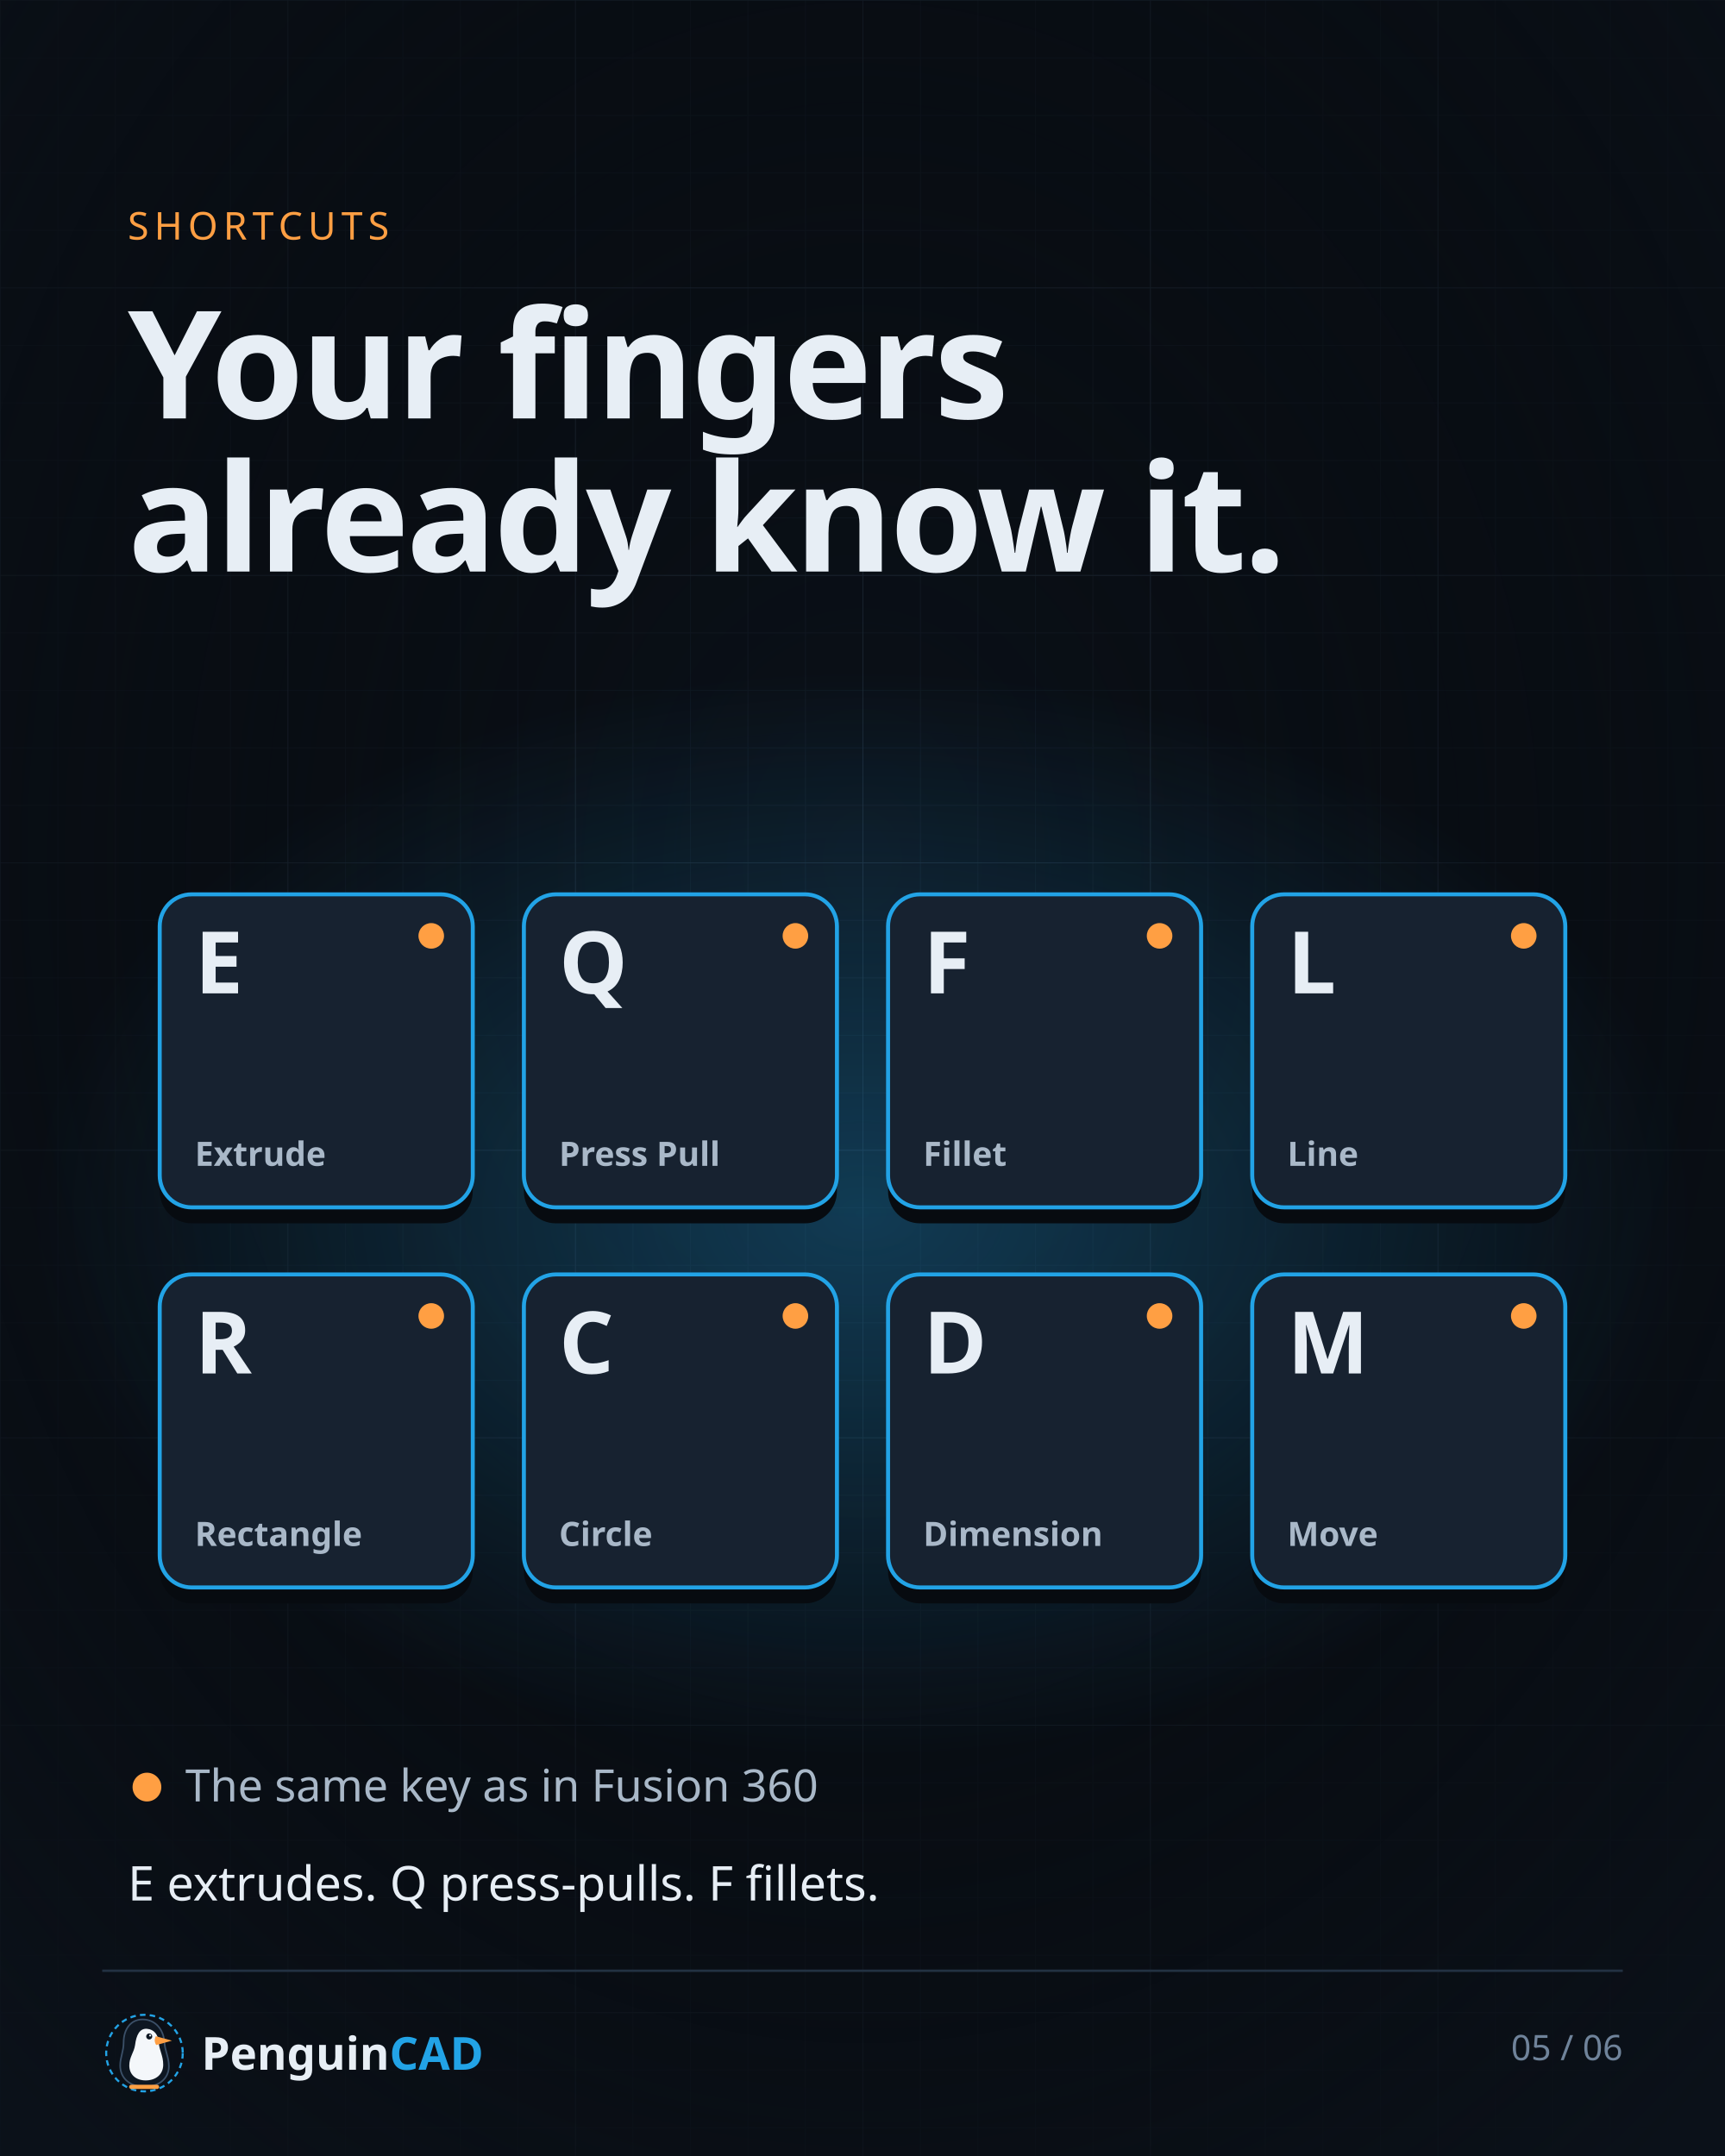
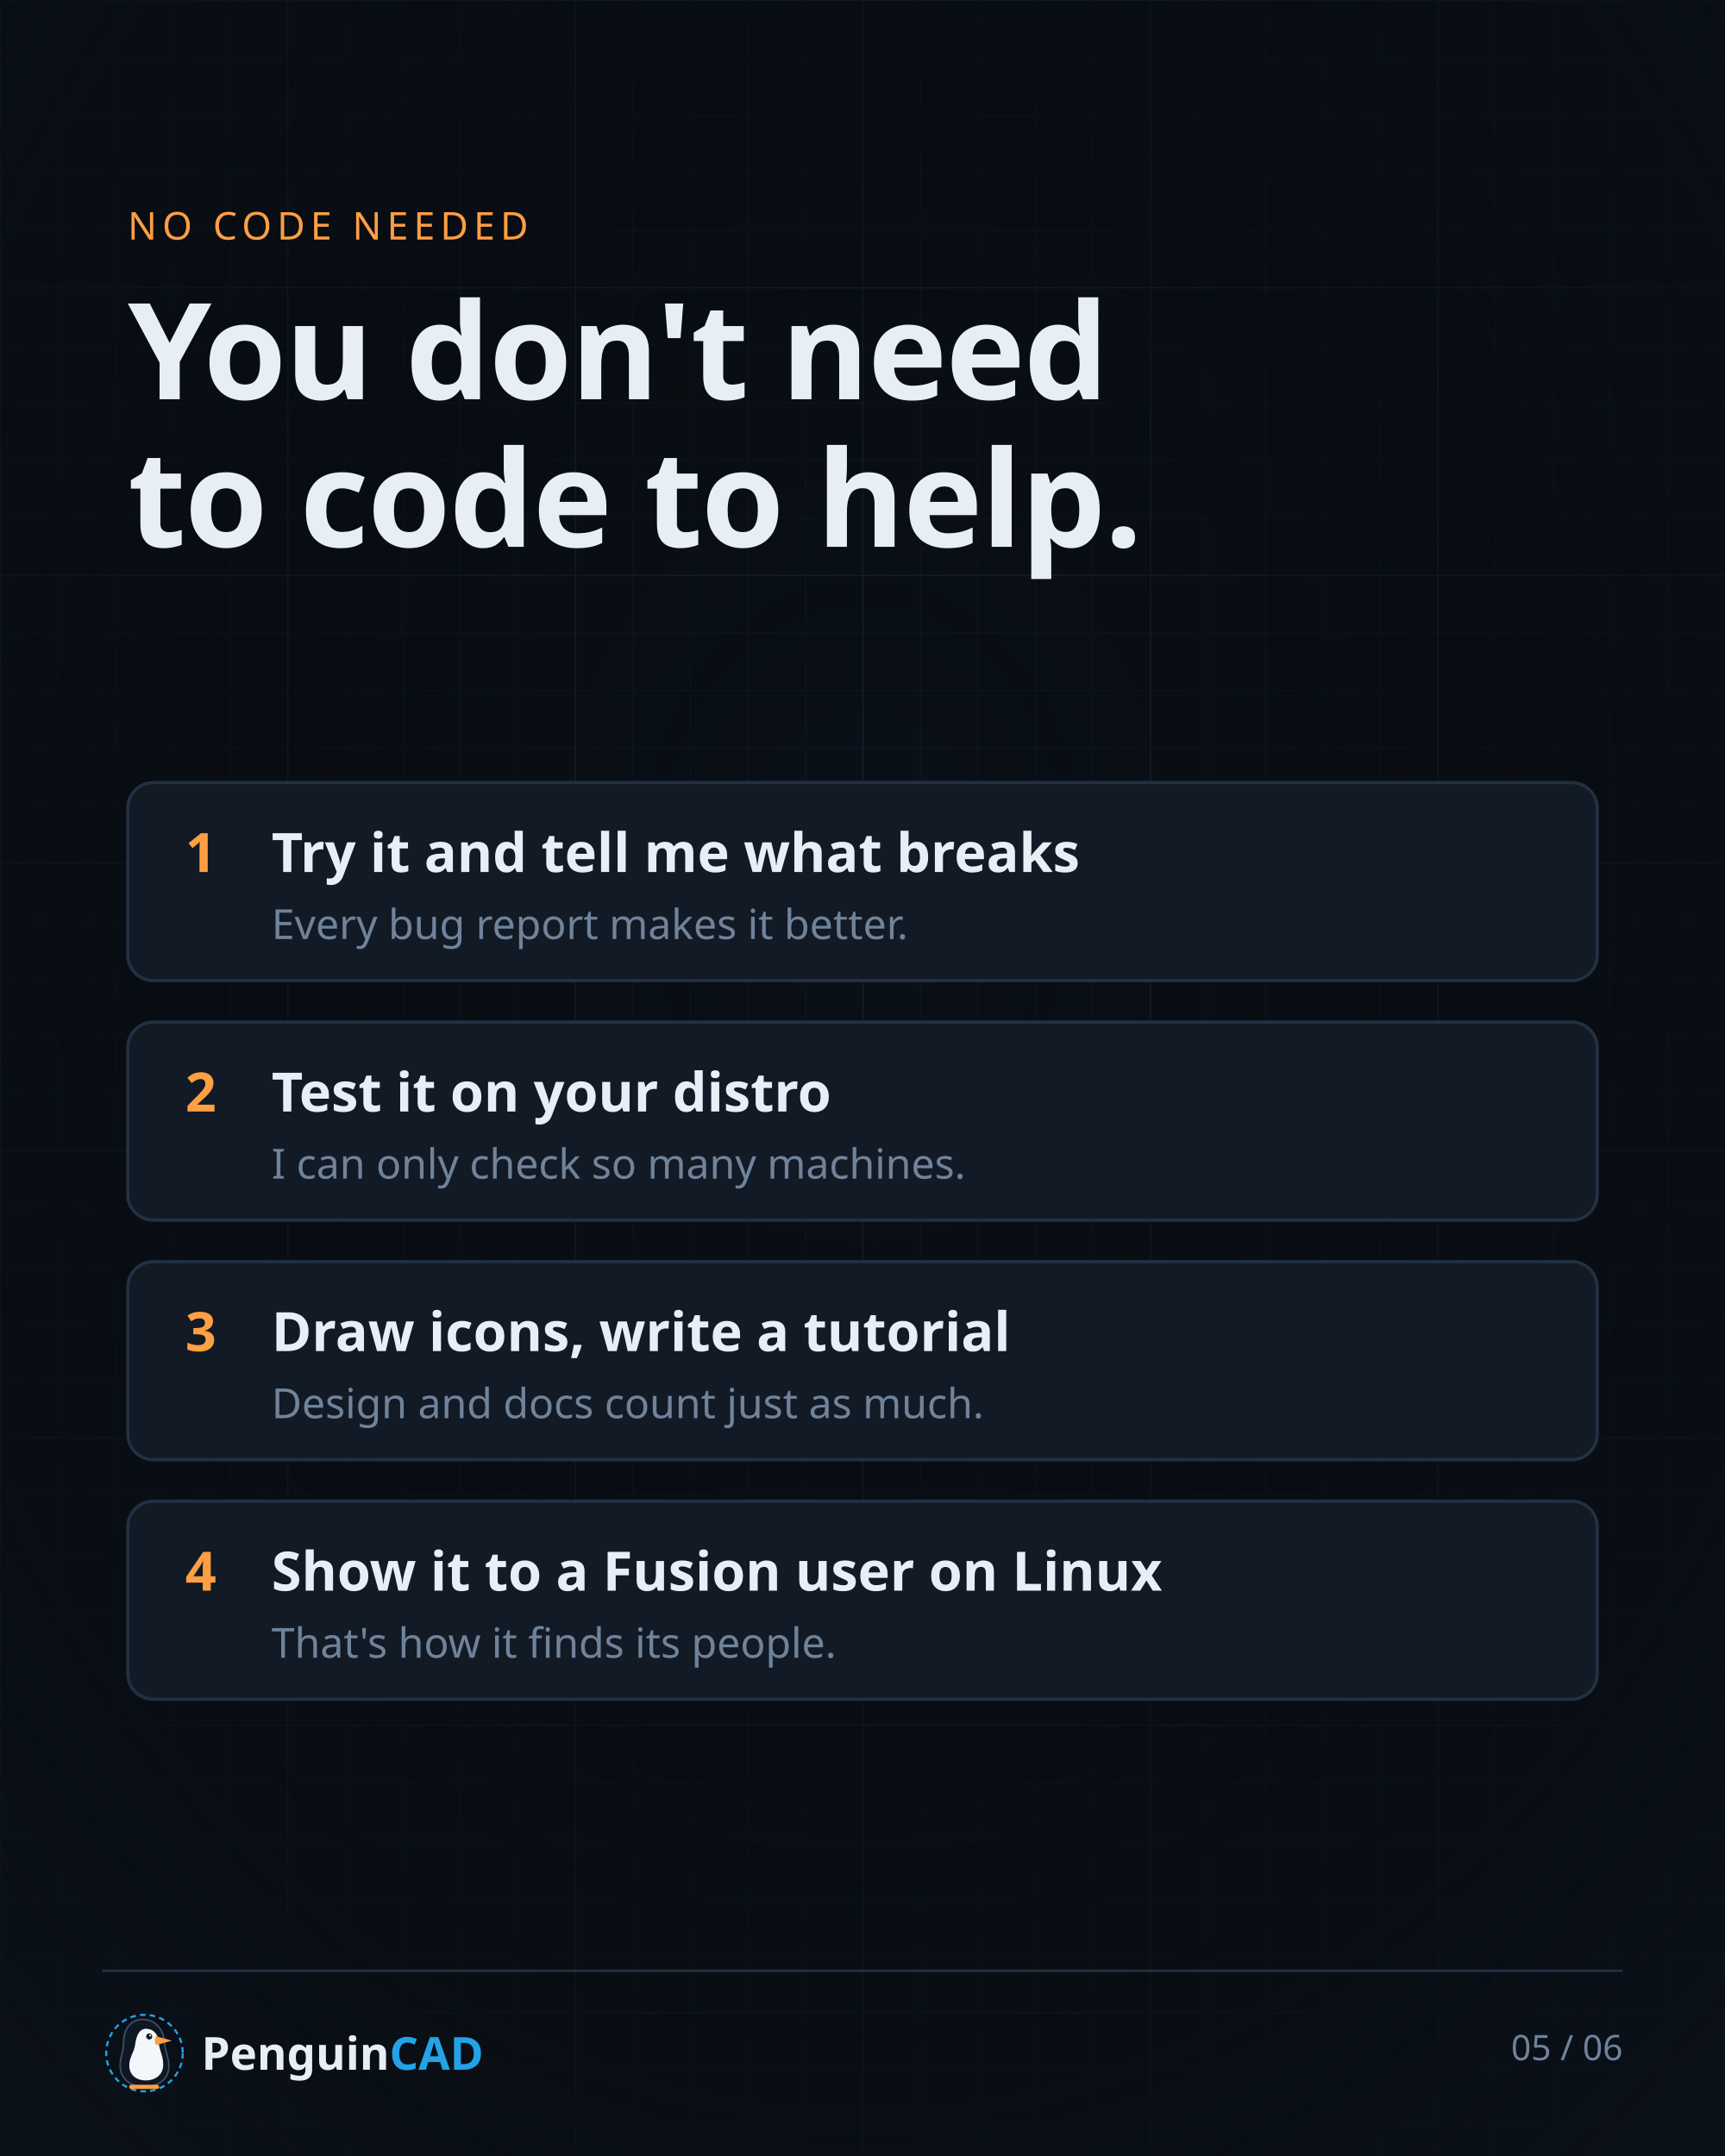
<svg xmlns="http://www.w3.org/2000/svg" width="1080" height="1350" viewBox="0 0 1080 1350">
  <defs>
    <pattern id="minor" width="36" height="36" patternUnits="userSpaceOnUse">
      <path d="M36 0H0V36" fill="none" stroke="#80aad2" stroke-opacity=".06" stroke-width="1" />
    </pattern>
    <pattern id="major" width="180" height="180" patternUnits="userSpaceOnUse">
      <path d="M180 0H0V180" fill="none" stroke="#80aad2" stroke-opacity=".11" stroke-width="1" />
    </pattern>
    <radialGradient id="fade" cx="50%" cy="40%" r="75%">
      <stop offset="0" stop-color="#000" stop-opacity="0" />
      <stop offset="1" stop-color="#0b1119" stop-opacity=".95" />
    </radialGradient>
    <radialGradient id="glow" cx="50%" cy="50%" r="50%">
      <stop offset="0" stop-color="#22a3e6" stop-opacity=".30" />
      <stop offset="1" stop-color="#22a3e6" stop-opacity="0" />
    </radialGradient>
    <radialGradient id="glowOrange" cx="50%" cy="50%" r="50%">
      <stop offset="0" stop-color="#ff9f43" stop-opacity=".22" />
      <stop offset="1" stop-color="#ff9f43" stop-opacity="0" />
    </radialGradient>
    <linearGradient id="top" x1="0" y1="0" x2="1" y2="1">
      <stop offset="0" stop-color="#eef3f7" />
      <stop offset="1" stop-color="#aebccb" />
    </linearGradient>
    <linearGradient id="side" x1="0" y1="0" x2="1" y2="0">
      <stop offset="0" stop-color="#4c5c6e" />
      <stop offset=".45" stop-color="#9aa9b8" />
      <stop offset=".7" stop-color="#7b8a9a" />
      <stop offset="1" stop-color="#3f4e5f" />
    </linearGradient>
    <linearGradient id="hole" x1="0" y1="0" x2="0" y2="1">
      <stop offset="0" stop-color="#0c131b" />
      <stop offset="1" stop-color="#2a3847" />
    </linearGradient>
    <marker id="arrow" viewBox="0 0 10 10" refX="9" refY="5" markerWidth="9" markerHeight="9" orient="auto-start-reverse">
      <path d="M0 1.5 10 5 0 8.5z" fill="#ff9f43" />
    </marker>
    <symbol id="penguin" viewBox="0 0 64 64">
      <circle cx="32" cy="33" r="29" fill="none" stroke="#22a3e6" stroke-width="1.6" stroke-dasharray="4.2 3.2" />
      <path d="M30.5 7.5c9.8 0 15.9 7.6 16.6 17.2.5 7 3.4 11.4 3.4 18.3 0 9.6-7.9 15.5-18.5 15.5S13.6 52.4 13.6 42.4c0-6.2 2.6-10.6 2.6-17.4C16.2 14.9 21.6 7.5 30.5 7.5z" fill="#0E1722" stroke="#3B5068" stroke-width="1.2" />
      <path d="M33.8 14.6c5.6.4 8.6 4.6 9 10.2.4 6.2 3.4 10 3.4 17 0 7.4-5.6 11.9-13.3 11.9-7.4 0-12.4-4.4-12.4-11.3 0-6.5 3.6-9.8 4.4-15.6.9-7.3 3.4-12.6 8.9-12.2z" fill="#F4F7FA" />
      <path d="M40.6 20.2 52.8 23.6 40.9 26.9c-1.4-2.2-1.5-4.4-.3-6.7z" fill="#FF9F43" />
      <circle cx="35.6" cy="20.4" r="2.3" fill="#0E1722" />
      <circle cx="36.3" cy="19.7" r=".75" fill="#F4F7FA" />
      <path d="M22 58.6h19.5" stroke="#FF9F43" stroke-width="3.2" stroke-linecap="round" />
    </symbol>
  </defs>
  <rect width="1080" height="1350" fill="#0b1119" />
  <rect width="1080" height="1350" fill="url(#minor)" />
  <rect width="1080" height="1350" fill="url(#major)" />
  <rect width="1080" height="1350" fill="url(#fade)" />
-   <ellipse cx="540" cy="760" rx="520" ry="340" fill="url(#glow)" />
-   <text x="80" y="150" font-size="24" style="font-family:'B612 Mono';letter-spacing:.14em" fill="#ff9f43" text-anchor="start">SHORTCUTS</text>
-   <text x="80" y="262.0" font-size="94" style="font-family:Archivo;font-stretch:125%;font-weight:800;letter-spacing:-.02em" fill="#e7eef5" text-anchor="start">Your fingers</text>
-   <text x="80" y="357.88" font-size="94" style="font-family:Archivo;font-stretch:125%;font-weight:800;letter-spacing:-.02em" fill="#e7eef5" text-anchor="start">already know it.</text>
-   <rect x="100.0" y="570" width="196" height="196" rx="20" fill="#070b10" />
-   <rect x="100.0" y="560" width="196" height="196" rx="20" fill="#172230" stroke="#22a3e6" stroke-width="2.5" />
-   <text x="122.0" y="622" font-size="54" style="font-family:Archivo;font-stretch:125%;font-weight:800" fill="#e7eef5" text-anchor="start">E</text>
-   <text x="122.0" y="730" font-size="21" style="font-family:Archivo;font-weight:600" fill="#a9b8c8" text-anchor="start">Extrude</text>
-   <circle cx="270.0" cy="586" r="8" fill="#ff9f43" />
-   <rect x="328.0" y="570" width="196" height="196" rx="20" fill="#070b10" />
-   <rect x="328.0" y="560" width="196" height="196" rx="20" fill="#172230" stroke="#22a3e6" stroke-width="2.5" />
-   <text x="350.0" y="622" font-size="54" style="font-family:Archivo;font-stretch:125%;font-weight:800" fill="#e7eef5" text-anchor="start">Q</text>
-   <text x="350.0" y="730" font-size="21" style="font-family:Archivo;font-weight:600" fill="#a9b8c8" text-anchor="start">Press Pull</text>
-   <circle cx="498.0" cy="586" r="8" fill="#ff9f43" />
-   <rect x="556.0" y="570" width="196" height="196" rx="20" fill="#070b10" />
-   <rect x="556.0" y="560" width="196" height="196" rx="20" fill="#172230" stroke="#22a3e6" stroke-width="2.5" />
-   <text x="578.0" y="622" font-size="54" style="font-family:Archivo;font-stretch:125%;font-weight:800" fill="#e7eef5" text-anchor="start">F</text>
-   <text x="578.0" y="730" font-size="21" style="font-family:Archivo;font-weight:600" fill="#a9b8c8" text-anchor="start">Fillet</text>
-   <circle cx="726.0" cy="586" r="8" fill="#ff9f43" />
-   <rect x="784.0" y="570" width="196" height="196" rx="20" fill="#070b10" />
-   <rect x="784.0" y="560" width="196" height="196" rx="20" fill="#172230" stroke="#22a3e6" stroke-width="2.5" />
-   <text x="806.0" y="622" font-size="54" style="font-family:Archivo;font-stretch:125%;font-weight:800" fill="#e7eef5" text-anchor="start">L</text>
-   <text x="806.0" y="730" font-size="21" style="font-family:Archivo;font-weight:600" fill="#a9b8c8" text-anchor="start">Line</text>
-   <circle cx="954.0" cy="586" r="8" fill="#ff9f43" />
-   <rect x="100.0" y="808" width="196" height="196" rx="20" fill="#070b10" />
-   <rect x="100.0" y="798" width="196" height="196" rx="20" fill="#172230" stroke="#22a3e6" stroke-width="2.5" />
-   <text x="122.0" y="860" font-size="54" style="font-family:Archivo;font-stretch:125%;font-weight:800" fill="#e7eef5" text-anchor="start">R</text>
-   <text x="122.0" y="968" font-size="21" style="font-family:Archivo;font-weight:600" fill="#a9b8c8" text-anchor="start">Rectangle</text>
-   <circle cx="270.0" cy="824" r="8" fill="#ff9f43" />
-   <rect x="328.0" y="808" width="196" height="196" rx="20" fill="#070b10" />
-   <rect x="328.0" y="798" width="196" height="196" rx="20" fill="#172230" stroke="#22a3e6" stroke-width="2.5" />
-   <text x="350.0" y="860" font-size="54" style="font-family:Archivo;font-stretch:125%;font-weight:800" fill="#e7eef5" text-anchor="start">C</text>
-   <text x="350.0" y="968" font-size="21" style="font-family:Archivo;font-weight:600" fill="#a9b8c8" text-anchor="start">Circle</text>
-   <circle cx="498.0" cy="824" r="8" fill="#ff9f43" />
-   <rect x="556.0" y="808" width="196" height="196" rx="20" fill="#070b10" />
-   <rect x="556.0" y="798" width="196" height="196" rx="20" fill="#172230" stroke="#22a3e6" stroke-width="2.5" />
-   <text x="578.0" y="860" font-size="54" style="font-family:Archivo;font-stretch:125%;font-weight:800" fill="#e7eef5" text-anchor="start">D</text>
-   <text x="578.0" y="968" font-size="21" style="font-family:Archivo;font-weight:600" fill="#a9b8c8" text-anchor="start">Dimension</text>
-   <circle cx="726.0" cy="824" r="8" fill="#ff9f43" />
-   <rect x="784.0" y="808" width="196" height="196" rx="20" fill="#070b10" />
-   <rect x="784.0" y="798" width="196" height="196" rx="20" fill="#172230" stroke="#22a3e6" stroke-width="2.5" />
-   <text x="806.0" y="860" font-size="54" style="font-family:Archivo;font-stretch:125%;font-weight:800" fill="#e7eef5" text-anchor="start">M</text>
-   <text x="806.0" y="968" font-size="21" style="font-family:Archivo;font-weight:600" fill="#a9b8c8" text-anchor="start">Move</text>
-   <circle cx="954.0" cy="824" r="8" fill="#ff9f43" />
-   <circle cx="92" cy="1119" r="9" fill="#ff9f43" />
-   <text x="116" y="1128" font-size="28" style="font-family:Archivo;font-weight:500" fill="#a9b8c8" text-anchor="start">The same key as in Fusion 360</text>
-   <text x="80" y="1190.0" font-size="30" style="font-family:Archivo;font-weight:500" fill="#e7eef5" text-anchor="start">E extrudes. Q press-pulls. F fillets.</text>
+   <text x="80" y="150" font-size="24" style="font-family:'B612 Mono';letter-spacing:.14em" fill="#ff9f43" text-anchor="start">NO CODE NEEDED</text>
+   <text x="80" y="250.0" font-size="84" style="font-family:Archivo;font-stretch:112%;font-weight:800;letter-spacing:-.01em" fill="#e7eef5" text-anchor="start">You don't need</text>
+   <text x="80" y="342.4" font-size="84" style="font-family:Archivo;font-stretch:112%;font-weight:800;letter-spacing:-.01em" fill="#e7eef5" text-anchor="start">to code to help.</text>
+   <rect x="80" y="490" width="920" height="124" rx="16" fill="#111a25" stroke="#223142" stroke-width="2" />
+   <text x="116" y="546" font-size="34" style="font-family:Archivo;font-stretch:125%;font-weight:800" fill="#ff9f43" text-anchor="start">1</text>
+   <text x="170" y="546" font-size="34" style="font-family:Archivo;font-weight:700" fill="#e7eef5" text-anchor="start">Try it and tell me what breaks</text>
+   <text x="170" y="588" font-size="26" style="font-family:Archivo;font-weight:500" fill="#6f839a" text-anchor="start">Every bug report makes it better.</text>
+   <rect x="80" y="640" width="920" height="124" rx="16" fill="#111a25" stroke="#223142" stroke-width="2" />
+   <text x="116" y="696" font-size="34" style="font-family:Archivo;font-stretch:125%;font-weight:800" fill="#ff9f43" text-anchor="start">2</text>
+   <text x="170" y="696" font-size="34" style="font-family:Archivo;font-weight:700" fill="#e7eef5" text-anchor="start">Test it on your distro</text>
+   <text x="170" y="738" font-size="26" style="font-family:Archivo;font-weight:500" fill="#6f839a" text-anchor="start">I can only check so many machines.</text>
+   <rect x="80" y="790" width="920" height="124" rx="16" fill="#111a25" stroke="#223142" stroke-width="2" />
+   <text x="116" y="846" font-size="34" style="font-family:Archivo;font-stretch:125%;font-weight:800" fill="#ff9f43" text-anchor="start">3</text>
+   <text x="170" y="846" font-size="34" style="font-family:Archivo;font-weight:700" fill="#e7eef5" text-anchor="start">Draw icons, write a tutorial</text>
+   <text x="170" y="888" font-size="26" style="font-family:Archivo;font-weight:500" fill="#6f839a" text-anchor="start">Design and docs count just as much.</text>
+   <rect x="80" y="940" width="920" height="124" rx="16" fill="#111a25" stroke="#223142" stroke-width="2" />
+   <text x="116" y="996" font-size="34" style="font-family:Archivo;font-stretch:125%;font-weight:800" fill="#ff9f43" text-anchor="start">4</text>
+   <text x="170" y="996" font-size="34" style="font-family:Archivo;font-weight:700" fill="#e7eef5" text-anchor="start">Show it to a Fusion user on Linux</text>
+   <text x="170" y="1038" font-size="26" style="font-family:Archivo;font-weight:500" fill="#6f839a" text-anchor="start">That's how it finds its people.</text>
  <use href="#penguin" x="64" y="1258.28" width="52.9" height="52.9" />
  <text x="126.1" y="1296" font-size="28.52" style="font-family:Archivo;font-stretch:125%;font-weight:800" fill="#e7eef5">Penguin<tspan fill="#22a3e6">CAD</tspan>
  </text>
  <text x="1016" y="1290" font-size="22" style="font-family:'B612 Mono'" fill="#6f839a" text-anchor="end">05 / 06</text>
  <path d="M64 1234H1016" stroke="#223142" stroke-width="1.5" />
</svg>
